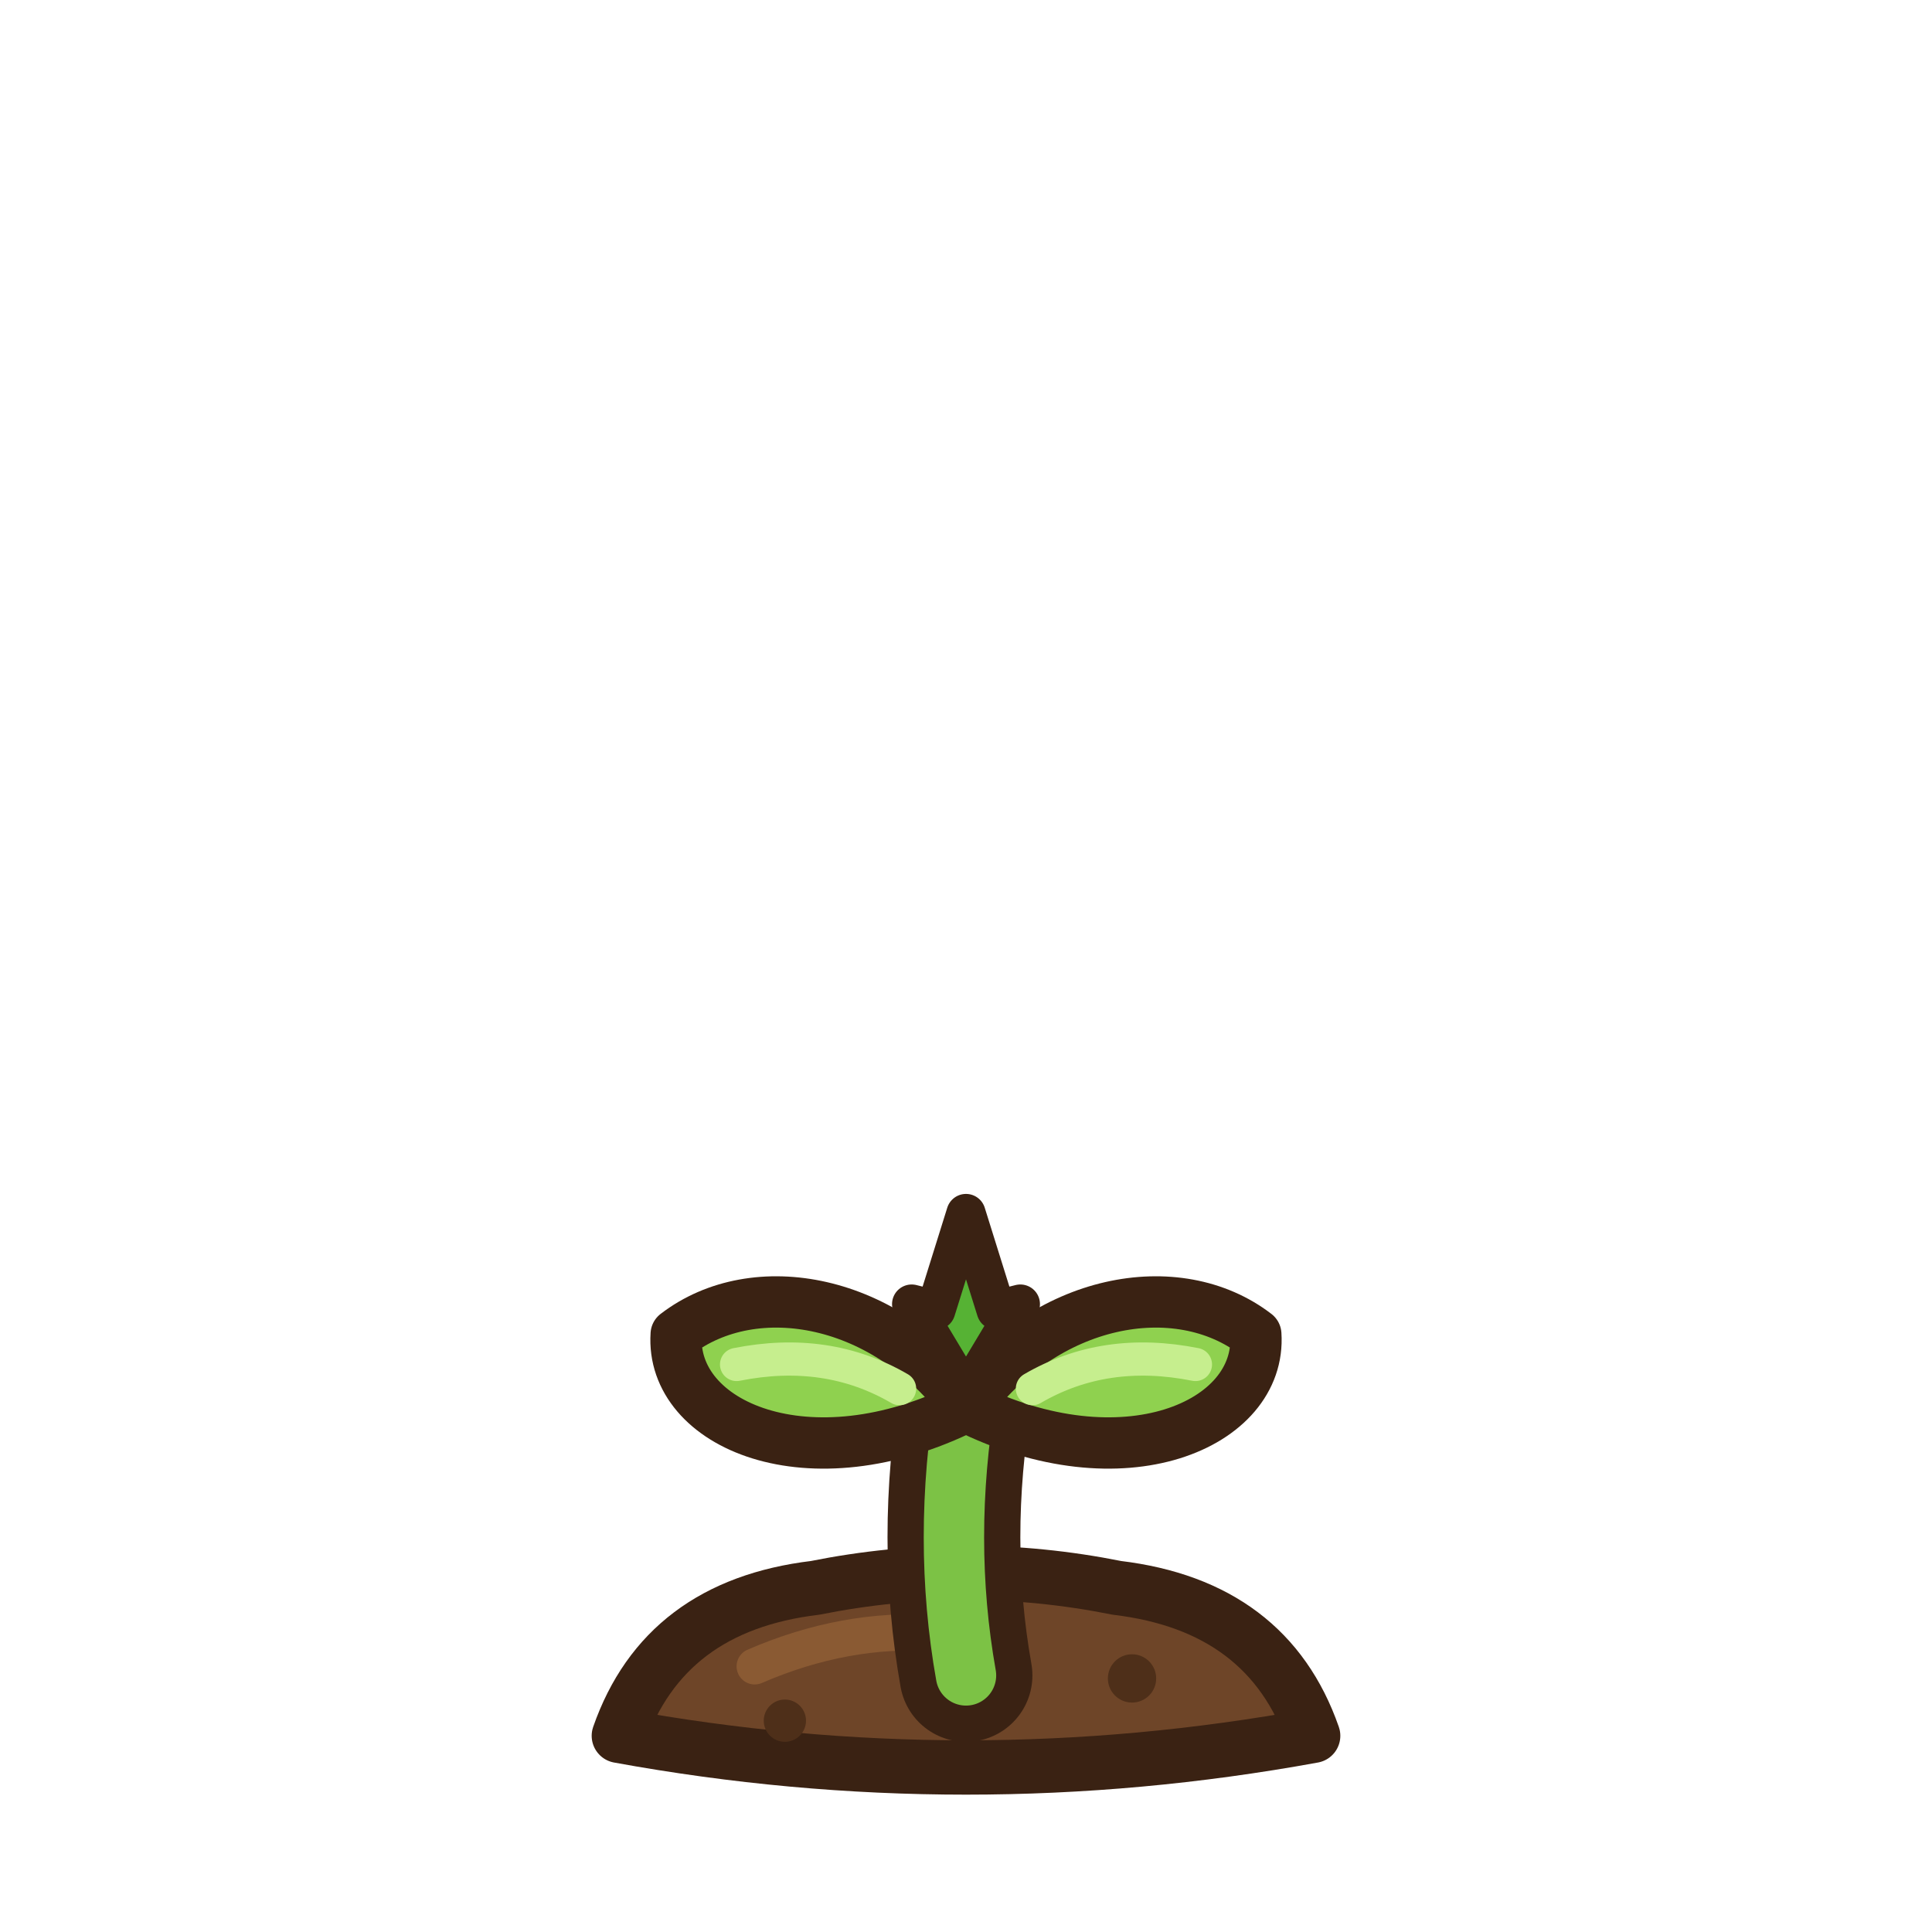
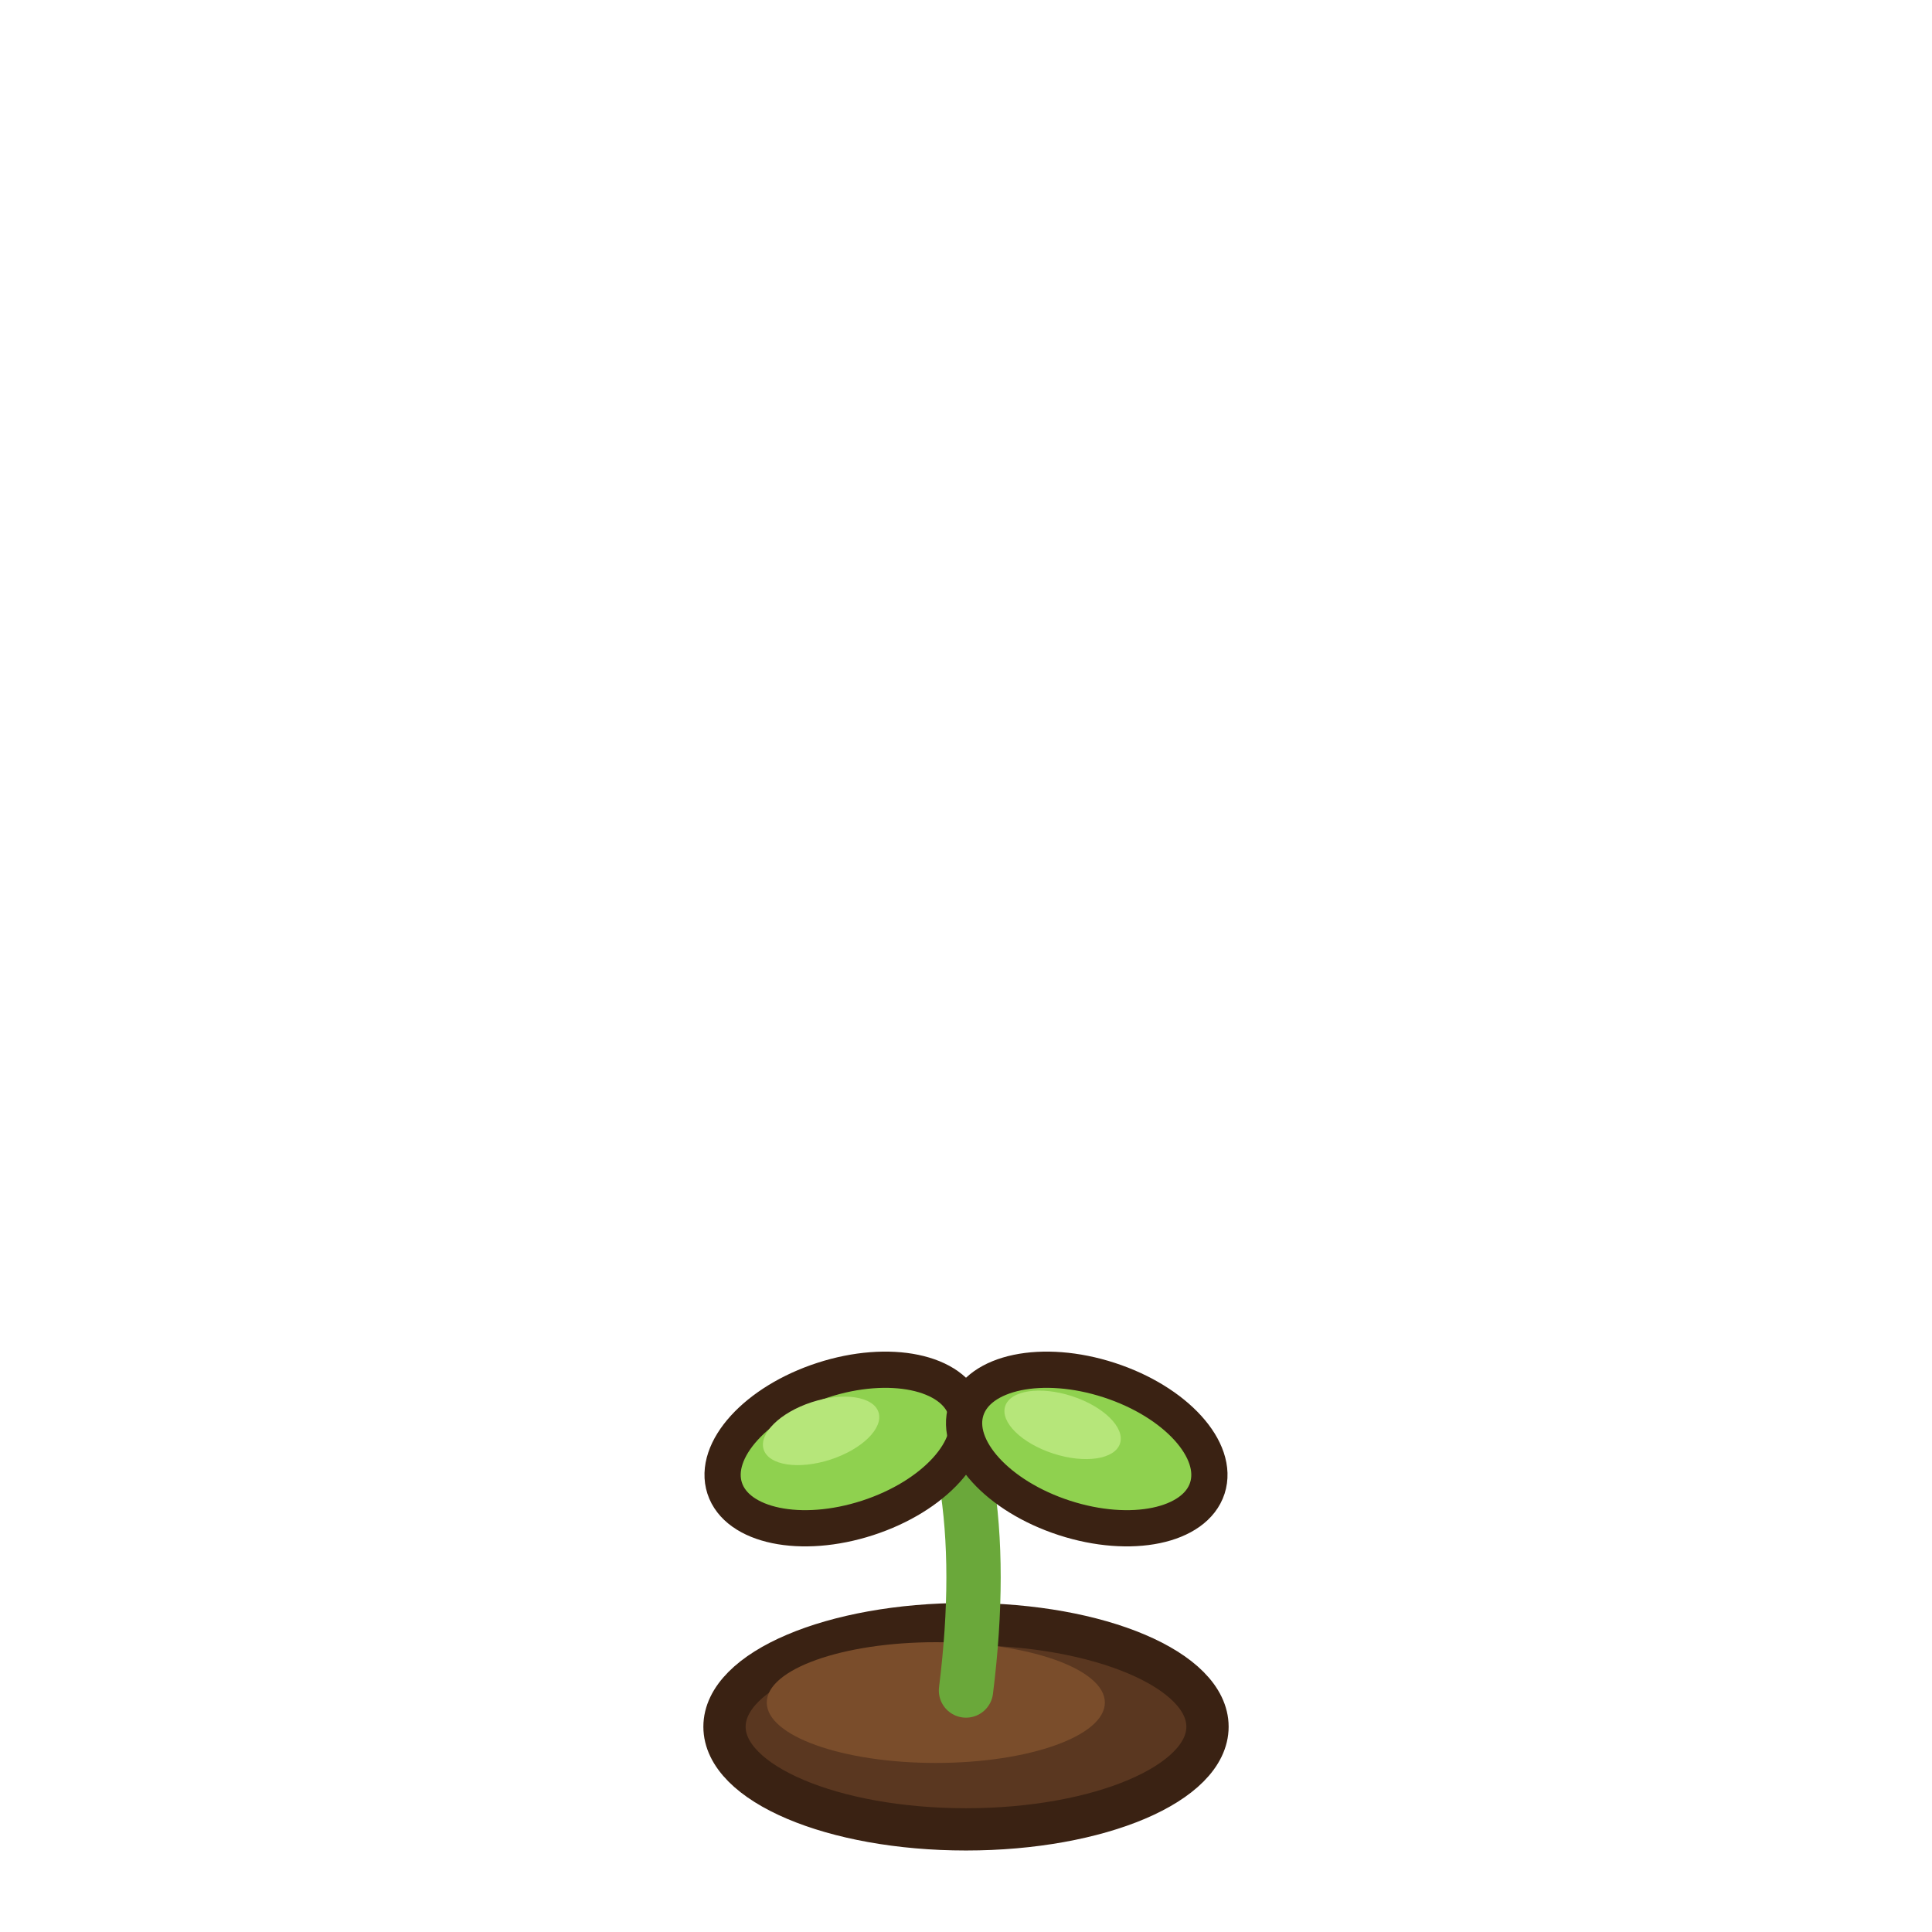
<svg xmlns="http://www.w3.org/2000/svg" viewBox="0 0 64 64" width="64" height="64">
-   <g stroke="#3a2213" stroke-linejoin="round" stroke-linecap="round">
-     <path d="M20.5 57.5Q22 53.2 27 52.6Q32 51.6 37 52.6Q42 53.2 43.5 57.5Q32 59.6 20.5 57.5Z" fill="#6e4528" stroke-width="1.8" />
-     <path d="M25 55.2Q28 53.9 31 54.1" fill="none" stroke="#8a5a33" stroke-width="1.2" />
-     <circle cx="37.5" cy="55.6" r=".8" fill="#4e2f19" stroke="none" />
-     <circle cx="26" cy="57" r=".7" fill="#4e2f19" stroke="none" />
-     <path d="M32 55.5Q31.2 51 32 46.2" fill="none" stroke-width="4.4" />
-     <path d="M32 55.5Q31.2 51 32 46.2" fill="none" stroke="#7cc245" stroke-width="2" />
-     <path d="M32 46.6C29.4 43 25 42.2 22.4 44.2C22.2 47.2 26.8 49.2 32 46.6Z" fill="#8fd14f" stroke-width="1.7" />
-     <path d="M32 46.6C34.6 43 39 42.2 41.6 44.2C41.8 47.2 37.2 49.2 32 46.6Z" fill="#8fd14f" stroke-width="1.7" />
-     <path d="M24.4 45.2Q27.4 44.6 29.8 46" fill="none" stroke="#c6ee8e" stroke-width="1.1" />
-     <path d="M39.6 45.2Q36.6 44.6 34.2 46" fill="none" stroke="#c6ee8e" stroke-width="1.1" />
-     <path d="M32 46.2L30.2 43.2L31 43.4L32 40.2L33 43.4L33.8 43.2Z" fill="#56b234" stroke-width="1.3" />
+   <g stroke-linejoin="round" stroke-linecap="round" transform="translate(32 56) scale(1)">
+     <ellipse cx="0" cy="1.2" rx="8" ry="3.4" fill="#5a3720" stroke="#3a2213" stroke-width="1.4" />
+     <ellipse cx="-1" cy="0.4" rx="5.6" ry="2" fill="#7a4d2b" />
+     <path d="M0 0Q.5 -4 0 -7" fill="none" stroke="#6aa83a" stroke-width="1.8" />
+     <ellipse cx="-4" cy="-8" rx="4.2" ry="2.4" fill="#8fd14f" stroke="#3a2213" stroke-width="1.2" transform="rotate(-18 -4 -8)" />
+     <ellipse cx="4" cy="-8" rx="4.2" ry="2.4" fill="#8fd14f" stroke="#3a2213" stroke-width="1.2" transform="rotate(18 4 -8)" />
+     <ellipse cx="-4.8" cy="-8.6" rx="2" ry="1" fill="#b6e67a" transform="rotate(-18 -4.8 -8.6)" />
+     <ellipse cx="3.2" cy="-8.8" rx="2" ry="1" fill="#b6e67a" transform="rotate(18 3.2 -8.8)" />
  </g>
</svg>
